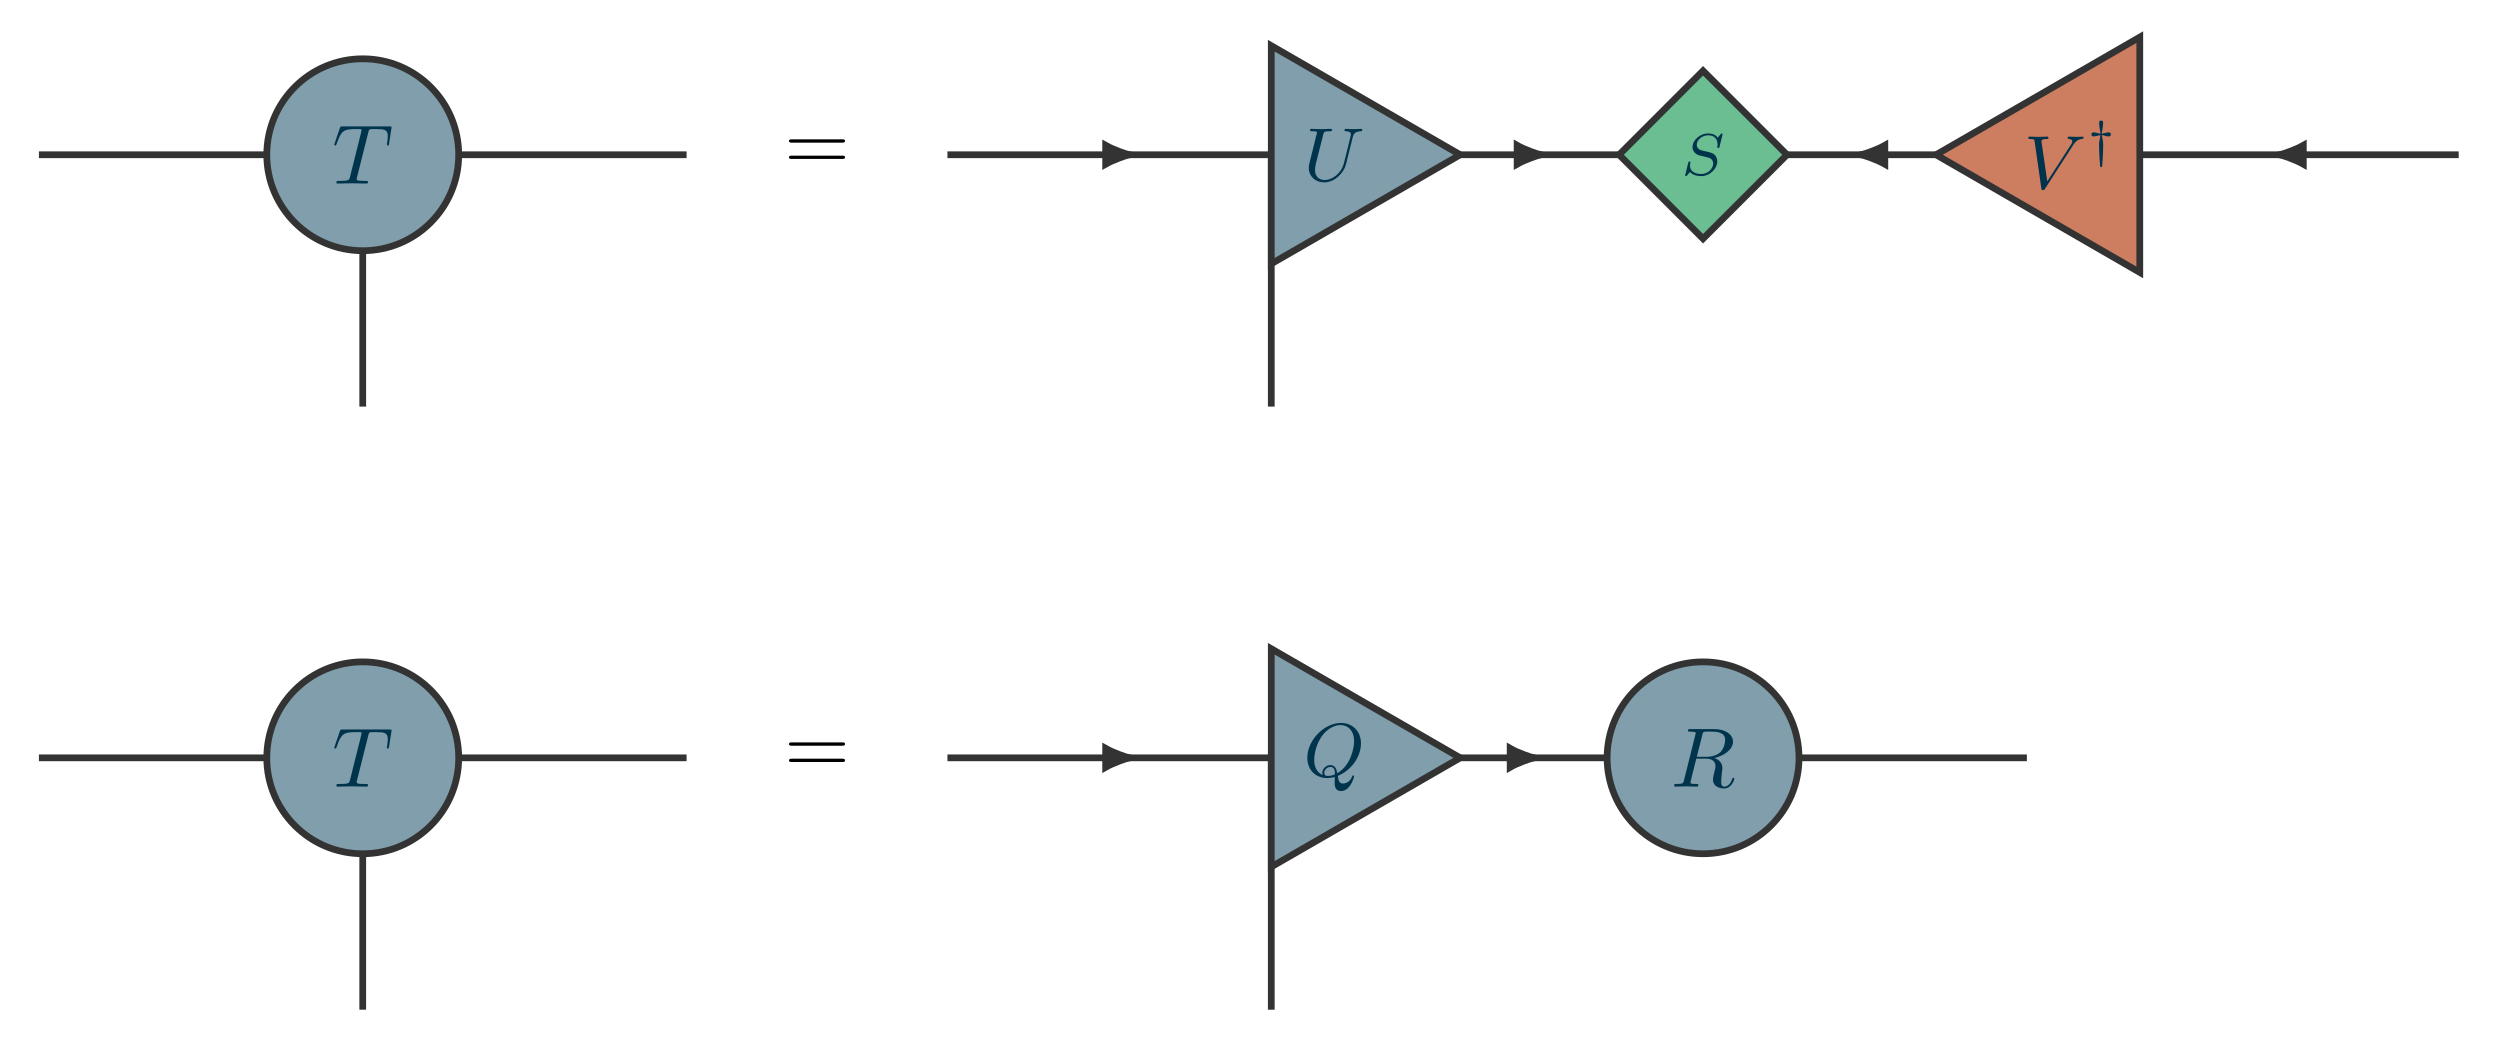
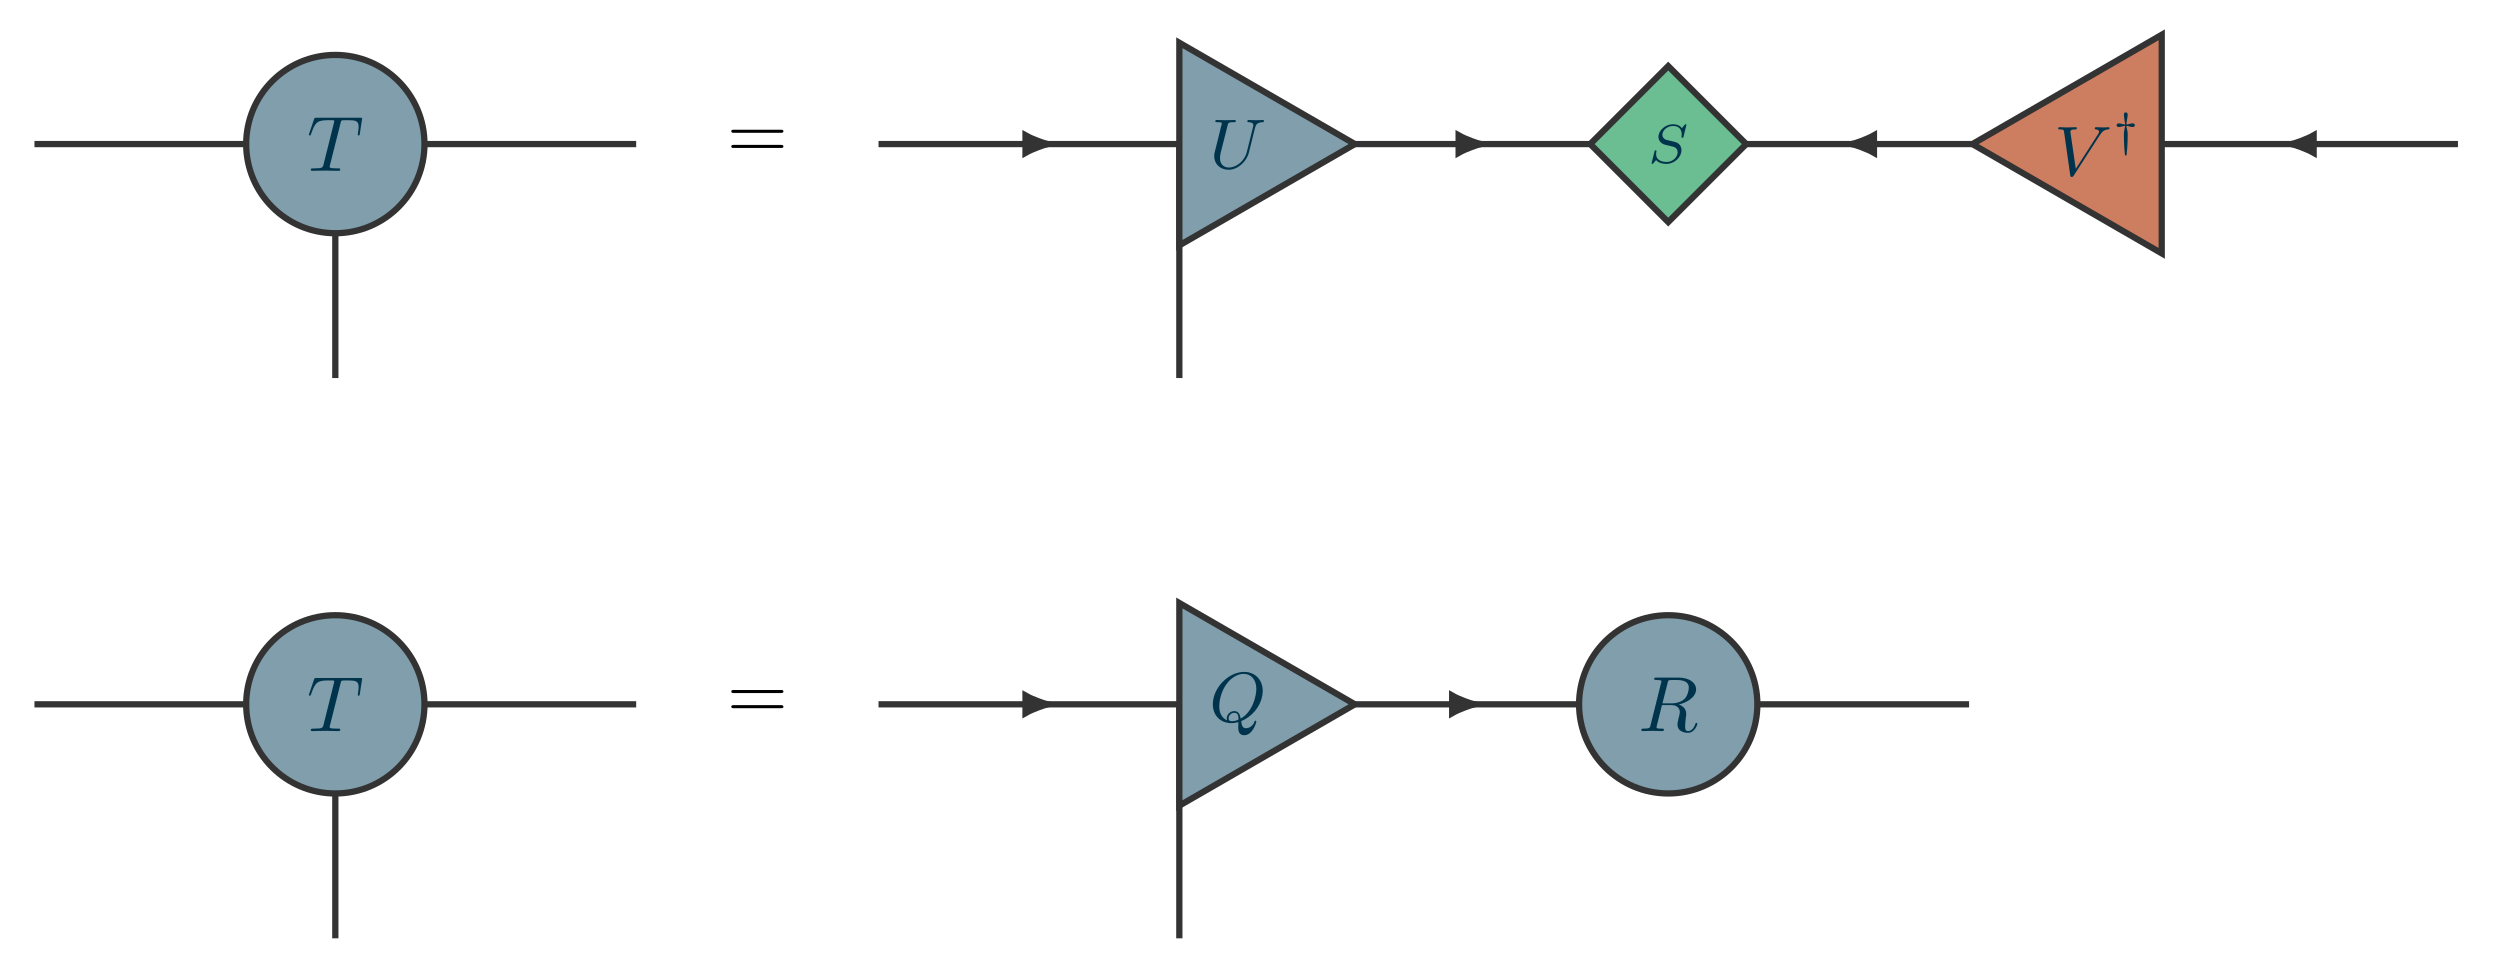
- <svg xmlns="http://www.w3.org/2000/svg" xmlns:xlink="http://www.w3.org/1999/xlink" width="294.71" height="123.699" viewBox="0 0 294.71 123.699">
+ <svg xmlns="http://www.w3.org/2000/svg" xmlns:xlink="http://www.w3.org/1999/xlink" width="317.031pt" height="123.699pt" viewBox="0 0 317.031 123.699">
  <defs>
    <g>
      <g id="glyph-0-0">
        <path d="M 4.25 -6.031 C 4.312 -6.312 4.359 -6.375 4.469 -6.406 C 4.562 -6.422 4.891 -6.422 5.094 -6.422 C 6.109 -6.422 6.547 -6.375 6.547 -5.609 C 6.547 -5.453 6.516 -5.062 6.469 -4.812 C 6.453 -4.766 6.438 -4.656 6.438 -4.625 C 6.438 -4.562 6.469 -4.484 6.562 -4.484 C 6.672 -4.484 6.688 -4.578 6.703 -4.719 L 6.969 -6.453 C 6.984 -6.484 7 -6.594 7 -6.625 C 7 -6.734 6.891 -6.734 6.734 -6.734 L 1.219 -6.734 C 0.969 -6.734 0.969 -6.719 0.891 -6.531 L 0.297 -4.781 C 0.281 -4.766 0.234 -4.625 0.234 -4.594 C 0.234 -4.547 0.281 -4.484 0.359 -4.484 C 0.453 -4.484 0.469 -4.547 0.531 -4.703 C 1.062 -6.234 1.328 -6.422 2.797 -6.422 L 3.188 -6.422 C 3.453 -6.422 3.453 -6.375 3.453 -6.297 C 3.453 -6.234 3.422 -6.125 3.422 -6.094 L 2.094 -0.781 C 2 -0.422 1.969 -0.312 0.906 -0.312 C 0.547 -0.312 0.484 -0.312 0.484 -0.125 C 0.484 0 0.594 0 0.656 0 C 0.922 0 1.203 -0.016 1.469 -0.016 C 1.75 -0.016 2.031 -0.031 2.312 -0.031 C 2.594 -0.031 2.875 -0.016 3.141 -0.016 C 3.422 -0.016 3.734 0 4 0 C 4.109 0 4.219 0 4.219 -0.203 C 4.219 -0.312 4.141 -0.312 3.891 -0.312 C 3.641 -0.312 3.516 -0.312 3.25 -0.328 C 2.969 -0.359 2.875 -0.391 2.875 -0.547 C 2.875 -0.562 2.875 -0.609 2.922 -0.75 Z M 4.25 -6.031 " />
      </g>
      <g id="glyph-0-1">
        <path d="M 3.734 -6.109 C 3.781 -6.344 3.812 -6.438 4 -6.469 C 4.094 -6.484 4.406 -6.484 4.609 -6.484 C 5.312 -6.484 6.422 -6.484 6.422 -5.5 C 6.422 -5.156 6.266 -4.469 5.875 -4.078 C 5.609 -3.828 5.094 -3.516 4.188 -3.516 L 3.078 -3.516 Z M 5.156 -3.375 C 6.156 -3.594 7.344 -4.297 7.344 -5.297 C 7.344 -6.156 6.453 -6.781 5.141 -6.781 L 2.312 -6.781 C 2.109 -6.781 2.031 -6.781 2.031 -6.594 C 2.031 -6.484 2.109 -6.484 2.312 -6.484 C 2.328 -6.484 2.516 -6.484 2.688 -6.453 C 2.859 -6.438 2.953 -6.422 2.953 -6.297 C 2.953 -6.266 2.938 -6.234 2.906 -6.109 L 1.578 -0.781 C 1.484 -0.391 1.453 -0.312 0.672 -0.312 C 0.5 -0.312 0.406 -0.312 0.406 -0.109 C 0.406 0 0.531 0 0.547 0 C 0.828 0 1.516 -0.031 1.797 -0.031 C 2.078 -0.031 2.781 0 3.062 0 C 3.141 0 3.266 0 3.266 -0.203 C 3.266 -0.312 3.172 -0.312 2.984 -0.312 C 2.609 -0.312 2.328 -0.312 2.328 -0.484 C 2.328 -0.547 2.359 -0.594 2.359 -0.656 L 3.016 -3.297 L 4.203 -3.297 C 5.109 -3.297 5.281 -2.734 5.281 -2.391 C 5.281 -2.234 5.203 -1.922 5.141 -1.703 C 5.078 -1.422 4.984 -1.047 4.984 -0.859 C 4.984 0.219 6.188 0.219 6.312 0.219 C 7.156 0.219 7.5 -0.781 7.5 -0.922 C 7.5 -1.047 7.391 -1.047 7.391 -1.047 C 7.297 -1.047 7.281 -0.969 7.25 -0.906 C 7 -0.172 6.578 0 6.344 0 C 6.016 0 5.953 -0.219 5.953 -0.609 C 5.953 -0.922 6.016 -1.422 6.047 -1.734 C 6.078 -1.875 6.094 -2.062 6.094 -2.203 C 6.094 -2.969 5.422 -3.281 5.156 -3.375 Z M 5.156 -3.375 " />
      </g>
      <g id="glyph-1-0">
        <path d="M 6.828 -3.25 C 6.969 -3.25 7.172 -3.25 7.172 -3.453 C 7.172 -3.641 6.969 -3.641 6.844 -3.641 L 0.891 -3.641 C 0.75 -3.641 0.562 -3.641 0.562 -3.453 C 0.562 -3.25 0.75 -3.25 0.891 -3.25 Z M 6.844 -1.328 C 6.969 -1.328 7.172 -1.328 7.172 -1.516 C 7.172 -1.719 6.969 -1.719 6.828 -1.719 L 0.891 -1.719 C 0.75 -1.719 0.562 -1.719 0.562 -1.516 C 0.562 -1.328 0.75 -1.328 0.891 -1.328 Z M 6.844 -1.328 " />
      </g>
      <g id="glyph-2-0">
        <path d="M 5.797 -5.141 C 5.891 -5.516 6.062 -5.797 6.75 -5.828 C 6.812 -5.828 6.922 -5.844 6.922 -5.984 C 6.922 -6.062 6.859 -6.109 6.797 -6.109 C 6.594 -6.109 6.094 -6.078 5.906 -6.078 C 5.672 -6.078 5.656 -6.078 5.438 -6.094 C 5.297 -6.094 5.109 -6.109 4.984 -6.109 C 4.938 -6.109 4.812 -6.109 4.812 -5.938 C 4.812 -5.828 4.922 -5.828 4.984 -5.828 C 5.312 -5.812 5.578 -5.734 5.578 -5.438 C 5.578 -5.391 5.547 -5.266 5.547 -5.266 L 4.75 -2.062 C 4.438 -0.828 3.359 -0.078 2.469 -0.078 C 2.016 -0.078 1.344 -0.328 1.344 -1.266 C 1.344 -1.5 1.391 -1.734 1.438 -1.969 L 2.312 -5.422 C 2.391 -5.75 2.406 -5.828 3.109 -5.828 C 3.25 -5.828 3.359 -5.828 3.359 -5.984 C 3.359 -6.062 3.281 -6.109 3.219 -6.109 L 2.656 -6.094 C 2.391 -6.078 2.375 -6.078 2.078 -6.078 C 1.797 -6.078 1.781 -6.078 1.516 -6.094 C 1.328 -6.094 1.094 -6.109 0.922 -6.109 C 0.875 -6.109 0.75 -6.109 0.75 -5.938 C 0.75 -5.828 0.844 -5.828 1.016 -5.828 C 1.047 -5.828 1.219 -5.828 1.359 -5.812 C 1.531 -5.797 1.578 -5.766 1.578 -5.672 C 1.578 -5.625 1.5 -5.297 1.438 -5.109 L 1.25 -4.328 C 1.156 -3.984 0.734 -2.297 0.703 -2.125 C 0.625 -1.828 0.609 -1.734 0.609 -1.531 C 0.609 -0.5 1.391 0.203 2.438 0.203 C 3.609 0.203 4.734 -0.828 5.016 -2 Z M 5.797 -5.141 " />
      </g>
      <g id="glyph-2-1">
        <path d="M 5.781 -5.047 C 6.141 -5.625 6.453 -5.797 6.859 -5.828 C 6.969 -5.844 7.047 -5.844 7.047 -5.984 C 7.047 -6.062 7 -6.109 6.938 -6.109 C 6.906 -6.109 6.672 -6.078 6.203 -6.078 C 5.922 -6.078 5.609 -6.109 5.328 -6.109 C 5.266 -6.109 5.172 -6.094 5.172 -5.938 C 5.172 -5.844 5.266 -5.828 5.297 -5.828 C 5.391 -5.812 5.719 -5.797 5.719 -5.547 C 5.719 -5.469 5.688 -5.406 5.656 -5.328 C 5.609 -5.266 5.594 -5.234 5.562 -5.172 L 2.766 -0.828 L 2.078 -5.562 C 2.078 -5.641 2.141 -5.828 2.703 -5.828 C 2.812 -5.828 2.906 -5.828 2.906 -5.984 C 2.906 -6.094 2.828 -6.109 2.766 -6.109 C 2.609 -6.109 2.422 -6.094 2.25 -6.094 C 2.078 -6.094 1.875 -6.078 1.688 -6.078 C 1.531 -6.078 1.281 -6.078 1.203 -6.094 C 1.125 -6.094 0.766 -6.109 0.688 -6.109 C 0.656 -6.109 0.531 -6.109 0.531 -5.938 C 0.531 -5.828 0.625 -5.828 0.734 -5.828 C 1.234 -5.828 1.25 -5.75 1.281 -5.516 L 2.062 -0.031 C 2.094 0.141 2.094 0.203 2.25 0.203 C 2.391 0.203 2.453 0.125 2.516 0.016 Z M 5.781 -5.047 " />
      </g>
      <g id="glyph-2-2">
        <path d="M 3.688 0.359 C 3.672 0.469 3.672 0.594 3.672 0.703 C 3.672 1.125 3.734 1.734 4.438 1.734 C 5.5 1.734 5.969 0.141 5.969 0 C 5.969 -0.047 5.922 -0.109 5.844 -0.109 C 5.781 -0.109 5.75 -0.047 5.734 0.016 C 5.516 0.625 5 0.844 4.672 0.844 C 4.266 0.844 4.125 0.594 4.047 -0.047 C 5.984 -0.891 6.781 -2.641 6.781 -3.875 C 6.781 -5.281 5.828 -6.297 4.422 -6.297 C 2.422 -6.297 0.453 -4.25 0.453 -2.203 C 0.453 -0.734 1.453 0.203 2.812 0.203 C 3.172 0.203 3.547 0.109 3.688 0.078 Z M 2.266 -0.156 C 1.859 -0.328 1.266 -0.781 1.266 -1.938 C 1.266 -2.406 1.406 -3.859 2.375 -5 C 2.844 -5.547 3.594 -6.047 4.359 -6.047 C 5.25 -6.047 5.969 -5.391 5.969 -4.141 C 5.969 -3.25 5.516 -1.234 3.984 -0.375 C 3.906 -0.859 3.734 -1.328 3.156 -1.328 C 2.656 -1.328 2.219 -0.875 2.219 -0.422 C 2.219 -0.344 2.25 -0.219 2.266 -0.156 Z M 3.703 -0.234 C 3.578 -0.172 3.234 -0.047 2.875 -0.047 C 2.75 -0.047 2.453 -0.047 2.453 -0.422 C 2.453 -0.75 2.781 -1.109 3.172 -1.109 C 3.703 -1.109 3.703 -0.625 3.703 -0.234 Z M 3.703 -0.234 " />
      </g>
      <g id="glyph-3-0">
        <path d="M 4.938 -4.797 C 4.938 -4.828 4.922 -4.891 4.844 -4.891 C 4.812 -4.891 4.797 -4.875 4.703 -4.797 L 4.359 -4.391 C 4.109 -4.766 3.672 -4.891 3.234 -4.891 C 2.266 -4.891 1.391 -4.094 1.391 -3.297 C 1.391 -3.188 1.406 -2.906 1.625 -2.656 C 1.859 -2.375 2.109 -2.312 2.594 -2.203 C 2.719 -2.172 3.078 -2.094 3.172 -2.062 C 3.406 -2.016 3.828 -1.859 3.828 -1.328 C 3.828 -0.766 3.234 -0.109 2.438 -0.109 C 1.828 -0.109 1.094 -0.328 1.094 -1.094 C 1.094 -1.172 1.109 -1.328 1.141 -1.453 C 1.141 -1.469 1.141 -1.484 1.141 -1.484 C 1.141 -1.578 1.062 -1.578 1.031 -1.578 C 0.938 -1.578 0.922 -1.562 0.891 -1.438 L 0.547 -0.047 C 0.531 -0.016 0.516 0.016 0.516 0.062 C 0.516 0.094 0.547 0.141 0.625 0.141 C 0.656 0.141 0.672 0.125 0.766 0.047 C 0.828 -0.047 1.016 -0.266 1.094 -0.344 C 1.453 0.062 2 0.141 2.422 0.141 C 3.469 0.141 4.312 -0.766 4.312 -1.578 C 4.312 -1.891 4.188 -2.172 4.047 -2.328 C 3.797 -2.578 3.688 -2.609 2.797 -2.812 C 2.656 -2.844 2.422 -2.906 2.359 -2.922 C 2.188 -2.984 1.891 -3.156 1.891 -3.562 C 1.891 -4.109 2.516 -4.672 3.234 -4.672 C 3.984 -4.672 4.344 -4.234 4.344 -3.578 C 4.344 -3.484 4.312 -3.328 4.312 -3.266 C 4.312 -3.172 4.406 -3.172 4.438 -3.172 C 4.547 -3.172 4.547 -3.203 4.578 -3.328 Z M 4.938 -4.797 " />
      </g>
      <g id="glyph-4-0">
-         <path d="M 1.797 -2.484 C 1.922 -2.469 2.016 -2.453 2.156 -2.406 C 2.25 -2.375 2.453 -2.328 2.609 -2.328 C 2.844 -2.328 2.859 -2.531 2.859 -2.562 C 2.859 -2.641 2.828 -2.812 2.609 -2.812 C 2.484 -2.812 2.297 -2.766 2.156 -2.734 C 1.984 -2.688 1.891 -2.672 1.797 -2.656 C 1.797 -2.75 1.812 -2.906 1.875 -3.25 C 1.891 -3.359 1.953 -3.703 1.953 -3.922 C 1.953 -4.172 1.797 -4.203 1.719 -4.203 C 1.531 -4.203 1.469 -4.078 1.469 -3.922 C 1.469 -3.719 1.531 -3.391 1.547 -3.219 C 1.609 -2.891 1.625 -2.797 1.625 -2.656 C 1.5 -2.672 1.406 -2.688 1.266 -2.734 C 1.172 -2.75 0.969 -2.812 0.812 -2.812 C 0.578 -2.812 0.562 -2.609 0.562 -2.578 C 0.562 -2.5 0.594 -2.328 0.812 -2.328 C 0.938 -2.328 1.125 -2.375 1.266 -2.406 C 1.438 -2.453 1.531 -2.469 1.625 -2.484 C 1.609 -2.328 1.594 -2.203 1.562 -2.062 C 1.469 -1.656 1.469 -1.625 1.469 -1.312 C 1.469 -0.125 1.594 1.094 1.594 1.188 C 1.609 1.234 1.609 1.281 1.703 1.281 C 1.719 1.281 1.812 1.281 1.828 1.219 C 1.844 1.062 1.953 -0.219 1.953 -1.312 C 1.953 -1.609 1.953 -1.656 1.875 -2.031 C 1.828 -2.266 1.812 -2.359 1.797 -2.484 Z M 1.797 -2.484 " />
+         <path d="M 1.797 -2.469 C 1.906 -2.469 2.016 -2.438 2.141 -2.406 C 2.25 -2.375 2.453 -2.328 2.594 -2.328 C 2.828 -2.328 2.859 -2.516 2.859 -2.562 C 2.859 -2.625 2.828 -2.797 2.594 -2.797 C 2.469 -2.797 2.281 -2.766 2.141 -2.719 C 1.984 -2.672 1.891 -2.656 1.797 -2.656 C 1.797 -2.75 1.797 -2.906 1.859 -3.234 C 1.891 -3.359 1.953 -3.688 1.953 -3.906 C 1.953 -4.156 1.781 -4.188 1.703 -4.188 C 1.531 -4.188 1.469 -4.062 1.469 -3.906 C 1.469 -3.703 1.531 -3.375 1.547 -3.203 C 1.609 -2.891 1.609 -2.781 1.625 -2.656 C 1.5 -2.656 1.406 -2.688 1.266 -2.719 C 1.172 -2.75 0.953 -2.797 0.812 -2.797 C 0.578 -2.797 0.547 -2.609 0.547 -2.562 C 0.547 -2.5 0.594 -2.328 0.812 -2.328 C 0.938 -2.328 1.125 -2.359 1.266 -2.406 C 1.422 -2.453 1.531 -2.469 1.625 -2.469 C 1.609 -2.328 1.578 -2.203 1.547 -2.047 C 1.469 -1.656 1.469 -1.625 1.469 -1.297 C 1.469 -0.125 1.578 1.094 1.594 1.172 C 1.594 1.219 1.609 1.281 1.703 1.281 C 1.719 1.281 1.797 1.281 1.812 1.219 C 1.844 1.047 1.953 -0.219 1.953 -1.297 C 1.953 -1.609 1.953 -1.656 1.875 -2.031 C 1.812 -2.25 1.797 -2.344 1.797 -2.469 Z M 1.797 -2.469 " />
      </g>
    </g>
+     <clipPath id="clip-0">
+       <path clip-rule="nonzero" d="M 19 0.039 L 66 0.039 L 66 41 L 19 41 Z M 19 0.039 " />
+     </clipPath>
+     <clipPath id="clip-1">
+       <path clip-rule="nonzero" d="M 138 0.039 L 184 0.039 L 184 43 L 138 43 Z M 138 0.039 " />
+     </clipPath>
+     <clipPath id="clip-2">
+       <path clip-rule="nonzero" d="M 190 0.039 L 233 0.039 L 233 40 L 190 40 Z M 190 0.039 " />
+     </clipPath>
+     <clipPath id="clip-3">
+       <path clip-rule="nonzero" d="M 238 0.039 L 286 0.039 L 286 44 L 238 44 Z M 238 0.039 " />
+     </clipPath>
  </defs>
-   <path fill="none" stroke-width="0.797" stroke-linecap="butt" stroke-linejoin="miter" stroke="rgb(20%, 20%, 20%)" stroke-opacity="1" stroke-miterlimit="10" d="M 28.522 0 L -0 0 " transform="matrix(0.997573, 0, 0, -0.997573, 4.586403, 18.24261)" />
-   <path fill="none" stroke-width="0.797" stroke-linecap="butt" stroke-linejoin="miter" stroke="rgb(20%, 20%, 20%)" stroke-opacity="1" stroke-miterlimit="10" d="M 48.015 0 L 76.537 0 " transform="matrix(0.997573, 0, 0, -0.997573, 4.586403, 18.24261)" />
-   <path fill="none" stroke-width="0.797" stroke-linecap="butt" stroke-linejoin="miter" stroke="rgb(20%, 20%, 20%)" stroke-opacity="1" stroke-miterlimit="10" d="M 38.268 0 L 38.268 -29.763 " transform="matrix(0.997573, 0, 0, -0.997573, 4.586403, 18.24261)" />
-   <path fill="none" stroke-width="0.797" stroke-linecap="butt" stroke-linejoin="miter" stroke="rgb(20%, 20%, 20%)" stroke-opacity="1" stroke-miterlimit="10" d="M 166.36 0 L 188.328 0 " transform="matrix(0.997573, 0, 0, -0.997573, 4.586403, 18.24261)" />
-   <path fill-rule="nonzero" fill="rgb(20%, 20%, 20%)" fill-opacity="1" stroke-width="0.797" stroke-linecap="butt" stroke-linejoin="miter" stroke="rgb(20%, 20%, 20%)" stroke-opacity="1" stroke-miterlimit="10" d="M 2.778 0 C 2.437 0.087 0.938 0.58 0.002 1.112 L 0.002 -1.112 C 0.938 -0.579 2.437 -0.086 2.778 0 Z M 2.778 0 " transform="matrix(0.997573, 0, 0, -0.997573, 178.8421, 18.24261)" />
-   <path fill="none" stroke-width="0.797" stroke-linecap="butt" stroke-linejoin="miter" stroke="rgb(20%, 20%, 20%)" stroke-opacity="1" stroke-miterlimit="10" d="M 225.778 0 L 204.981 0 " transform="matrix(0.997573, 0, 0, -0.997573, 4.586403, 18.24261)" />
-   <path fill-rule="nonzero" fill="rgb(20%, 20%, 20%)" fill-opacity="1" stroke-width="0.797" stroke-linecap="butt" stroke-linejoin="miter" stroke="rgb(20%, 20%, 20%)" stroke-opacity="1" stroke-miterlimit="10" d="M 2.777 -0 C 2.437 0.086 0.937 0.579 0.001 1.112 L 0.001 -1.112 C 0.937 -0.58 2.437 -0.087 2.777 -0 Z M 2.777 -0 " transform="matrix(-0.997573, 0, 0, 0.997573, 222.1923, 18.24261)" />
-   <path fill="none" stroke-width="0.797" stroke-linecap="butt" stroke-linejoin="miter" stroke="rgb(20%, 20%, 20%)" stroke-opacity="1" stroke-miterlimit="10" d="M 107.362 0 L 147.224 0 " transform="matrix(0.997573, 0, 0, -0.997573, 4.586403, 18.24261)" />
-   <path fill-rule="nonzero" fill="rgb(20%, 20%, 20%)" fill-opacity="1" stroke-width="0.797" stroke-linecap="butt" stroke-linejoin="miter" stroke="rgb(20%, 20%, 20%)" stroke-opacity="1" stroke-miterlimit="10" d="M 2.779 0 C 2.435 0.087 0.939 0.58 -0.001 1.112 L -0.001 -1.112 C 0.939 -0.579 2.435 -0.086 2.779 0 Z M 2.779 0 " transform="matrix(0.997573, 0, 0, -0.997573, 130.3409, 18.24261)" />
-   <path fill="none" stroke-width="0.797" stroke-linecap="butt" stroke-linejoin="miter" stroke="rgb(20%, 20%, 20%)" stroke-opacity="1" stroke-miterlimit="10" d="M 285.948 0 L 246.673 0 " transform="matrix(0.997573, 0, 0, -0.997573, 4.586403, 18.24261)" />
-   <path fill-rule="nonzero" fill="rgb(20%, 20%, 20%)" fill-opacity="1" stroke-width="0.797" stroke-linecap="butt" stroke-linejoin="miter" stroke="rgb(20%, 20%, 20%)" stroke-opacity="1" stroke-miterlimit="10" d="M 2.777 -0 C 2.437 0.086 0.937 0.579 0.001 1.112 L 0.001 -1.112 C 0.937 -0.58 2.437 -0.087 2.777 -0 Z M 2.777 -0 " transform="matrix(-0.997573, 0, 0, 0.997573, 271.5245, 18.24261)" />
-   <path fill="none" stroke-width="0.797" stroke-linecap="butt" stroke-linejoin="miter" stroke="rgb(20%, 20%, 20%)" stroke-opacity="1" stroke-miterlimit="10" d="M 145.63 0 L 145.63 -29.763 " transform="matrix(0.997573, 0, 0, -0.997573, 4.586403, 18.24261)" />
-   <path fill="none" stroke-width="0.797" stroke-linecap="butt" stroke-linejoin="miter" stroke="rgb(20%, 20%, 20%)" stroke-opacity="1" stroke-miterlimit="10" d="M 28.522 -71.266 L -0 -71.266 " transform="matrix(0.997573, 0, 0, -0.997573, 4.586403, 18.24261)" />
-   <path fill="none" stroke-width="0.797" stroke-linecap="butt" stroke-linejoin="miter" stroke="rgb(20%, 20%, 20%)" stroke-opacity="1" stroke-miterlimit="10" d="M 48.015 -71.266 L 76.537 -71.266 " transform="matrix(0.997573, 0, 0, -0.997573, 4.586403, 18.24261)" />
-   <path fill="none" stroke-width="0.797" stroke-linecap="butt" stroke-linejoin="miter" stroke="rgb(20%, 20%, 20%)" stroke-opacity="1" stroke-miterlimit="10" d="M 38.268 -71.266 L 38.268 -101.03 " transform="matrix(0.997573, 0, 0, -0.997573, 4.586403, 18.24261)" />
-   <path fill="none" stroke-width="0.797" stroke-linecap="butt" stroke-linejoin="miter" stroke="rgb(20%, 20%, 20%)" stroke-opacity="1" stroke-miterlimit="10" d="M 166.36 -71.266 L 186.91 -71.266 " transform="matrix(0.997573, 0, 0, -0.997573, 4.586403, 18.24261)" />
-   <path fill-rule="nonzero" fill="rgb(20%, 20%, 20%)" fill-opacity="1" stroke-width="0.797" stroke-linecap="butt" stroke-linejoin="miter" stroke="rgb(20%, 20%, 20%)" stroke-opacity="1" stroke-miterlimit="10" d="M 2.778 -0.001 C 2.437 0.085 0.937 0.579 0.001 1.115 L 0.001 -1.113 C 0.937 -0.576 2.437 -0.087 2.778 -0.001 Z M 2.778 -0.001 " transform="matrix(0.997573, 0, 0, -0.997573, 178.0221, 89.33517)" />
-   <path fill="none" stroke-width="0.797" stroke-linecap="butt" stroke-linejoin="miter" stroke="rgb(20%, 20%, 20%)" stroke-opacity="1" stroke-miterlimit="10" d="M 107.362 -71.266 L 147.224 -71.266 " transform="matrix(0.997573, 0, 0, -0.997573, 4.586403, 18.24261)" />
-   <path fill-rule="nonzero" fill="rgb(20%, 20%, 20%)" fill-opacity="1" stroke-width="0.797" stroke-linecap="butt" stroke-linejoin="miter" stroke="rgb(20%, 20%, 20%)" stroke-opacity="1" stroke-miterlimit="10" d="M 2.779 -0.001 C 2.435 0.085 0.939 0.579 -0.001 1.115 L -0.001 -1.113 C 0.939 -0.576 2.435 -0.087 2.779 -0.001 Z M 2.779 -0.001 " transform="matrix(0.997573, 0, 0, -0.997573, 130.3409, 89.33517)" />
-   <path fill="none" stroke-width="0.797" stroke-linecap="butt" stroke-linejoin="miter" stroke="rgb(20%, 20%, 20%)" stroke-opacity="1" stroke-miterlimit="10" d="M 206.399 -71.266 L 234.921 -71.266 " transform="matrix(0.997573, 0, 0, -0.997573, 4.586403, 18.24261)" />
-   <path fill="none" stroke-width="0.797" stroke-linecap="butt" stroke-linejoin="miter" stroke="rgb(20%, 20%, 20%)" stroke-opacity="1" stroke-miterlimit="10" d="M 145.63 -71.266 L 145.63 -101.03 " transform="matrix(0.997573, 0, 0, -0.997573, 4.586403, 18.24261)" />
-   <path fill-rule="nonzero" fill="rgb(50.194%, 61.96%, 67.059%)" fill-opacity="1" stroke-width="0.797" stroke-linecap="butt" stroke-linejoin="miter" stroke="rgb(20%, 20%, 20%)" stroke-opacity="1" stroke-miterlimit="10" d="M 38.268 11.34 C 32.007 11.34 26.928 6.262 26.928 0 C 26.928 -6.261 32.007 -11.34 38.268 -11.34 C 44.53 -11.34 49.608 -6.261 49.608 0 C 49.608 6.262 44.53 11.34 38.268 11.34 Z M 38.268 11.34 " transform="matrix(0.997573, 0, 0, -0.997573, 4.586403, 18.24261)" />
+   <path fill="none" stroke-width="0.797" stroke-linecap="butt" stroke-linejoin="miter" stroke="rgb(20%, 20%, 20%)" stroke-opacity="1" stroke-miterlimit="10" d="M 28.525 0 L 0 0 " transform="matrix(0.996953, 0, 0, -0.996953, 4.370641, 18.2697)" />
+   <path fill="none" stroke-width="0.797" stroke-linecap="butt" stroke-linejoin="miter" stroke="rgb(20%, 20%, 20%)" stroke-opacity="1" stroke-miterlimit="10" d="M 48.014 0 L 76.538 0 " transform="matrix(0.996953, 0, 0, -0.996953, 4.370641, 18.2697)" />
+   <path fill="none" stroke-width="0.797" stroke-linecap="butt" stroke-linejoin="miter" stroke="rgb(20%, 20%, 20%)" stroke-opacity="1" stroke-miterlimit="10" d="M 38.269 0 L 38.269 -29.762 " transform="matrix(0.996953, 0, 0, -0.996953, 4.370641, 18.2697)" />
+   <path fill="none" stroke-width="0.797" stroke-linecap="butt" stroke-linejoin="miter" stroke="rgb(20%, 20%, 20%)" stroke-opacity="1" stroke-miterlimit="10" d="M 166.359 0 L 199.487 0 " transform="matrix(0.996953, 0, 0, -0.996953, 4.370641, 18.2697)" />
+   <path fill-rule="nonzero" fill="rgb(20%, 20%, 20%)" fill-opacity="1" stroke-width="0.797" stroke-linecap="butt" stroke-linejoin="miter" stroke="rgb(20%, 20%, 20%)" stroke-opacity="1" stroke-miterlimit="10" d="M 2.779 0 C 2.438 0.086 0.937 0.58 0.001 1.113 L 0.001 -1.113 C 0.937 -0.58 2.438 -0.086 2.779 0 Z M 2.779 0 " transform="matrix(0.996953, 0, 0, -0.996953, 184.9718, 18.2697)" />
+   <path fill="none" stroke-width="0.797" stroke-linecap="butt" stroke-linejoin="miter" stroke="rgb(20%, 20%, 20%)" stroke-opacity="1" stroke-miterlimit="10" d="M 248.1 0 L 216.143 0 " transform="matrix(0.996953, 0, 0, -0.996953, 4.370641, 18.2697)" />
+   <path fill-rule="nonzero" fill="rgb(20%, 20%, 20%)" fill-opacity="1" stroke-width="0.797" stroke-linecap="butt" stroke-linejoin="miter" stroke="rgb(20%, 20%, 20%)" stroke-opacity="1" stroke-miterlimit="10" d="M 2.779 -0 C 2.434 0.086 0.938 0.58 0.001 1.113 L 0.001 -1.113 C 0.938 -0.58 2.434 -0.086 2.779 -0 Z M 2.779 -0 " transform="matrix(-0.996953, 0, 0, 0.996953, 237.6418, 18.2697)" />
+   <path fill="none" stroke-width="0.797" stroke-linecap="butt" stroke-linejoin="miter" stroke="rgb(20%, 20%, 20%)" stroke-opacity="1" stroke-miterlimit="10" d="M 107.363 0 L 147.223 0 " transform="matrix(0.996953, 0, 0, -0.996953, 4.370641, 18.2697)" />
+   <path fill-rule="nonzero" fill="rgb(20%, 20%, 20%)" fill-opacity="1" stroke-width="0.797" stroke-linecap="butt" stroke-linejoin="miter" stroke="rgb(20%, 20%, 20%)" stroke-opacity="1" stroke-miterlimit="10" d="M 2.778 0 C 2.437 0.086 0.936 0.58 -0 1.113 L -0 -1.113 C 0.936 -0.58 2.437 -0.086 2.778 0 Z M 2.778 0 " transform="matrix(0.996953, 0, 0, -0.996953, 130.047, 18.2697)" />
+   <path fill="none" stroke-width="0.797" stroke-linecap="butt" stroke-linejoin="miter" stroke="rgb(20%, 20%, 20%)" stroke-opacity="1" stroke-miterlimit="10" d="M 308.268 0 L 268.996 0 " transform="matrix(0.996953, 0, 0, -0.996953, 4.370641, 18.2697)" />
+   <path fill-rule="nonzero" fill="rgb(20%, 20%, 20%)" fill-opacity="1" stroke-width="0.797" stroke-linecap="butt" stroke-linejoin="miter" stroke="rgb(20%, 20%, 20%)" stroke-opacity="1" stroke-miterlimit="10" d="M 2.777 -0 C 2.436 0.086 0.935 0.58 -0.001 1.113 L -0.001 -1.113 C 0.935 -0.58 2.436 -0.086 2.777 -0 Z M 2.777 -0 " transform="matrix(-0.996953, 0, 0, 0.996953, 293.3971, 18.2697)" />
+   <path fill="none" stroke-width="0.797" stroke-linecap="butt" stroke-linejoin="miter" stroke="rgb(20%, 20%, 20%)" stroke-opacity="1" stroke-miterlimit="10" d="M 145.628 0 L 145.628 -29.762 " transform="matrix(0.996953, 0, 0, -0.996953, 4.370641, 18.2697)" />
+   <path fill="none" stroke-width="0.797" stroke-linecap="butt" stroke-linejoin="miter" stroke="rgb(20%, 20%, 20%)" stroke-opacity="1" stroke-miterlimit="10" d="M 28.525 -71.264 L 0 -71.264 " transform="matrix(0.996953, 0, 0, -0.996953, 4.370641, 18.2697)" />
+   <path fill="none" stroke-width="0.797" stroke-linecap="butt" stroke-linejoin="miter" stroke="rgb(20%, 20%, 20%)" stroke-opacity="1" stroke-miterlimit="10" d="M 48.014 -71.264 L 76.538 -71.264 " transform="matrix(0.996953, 0, 0, -0.996953, 4.370641, 18.2697)" />
+   <path fill="none" stroke-width="0.797" stroke-linecap="butt" stroke-linejoin="miter" stroke="rgb(20%, 20%, 20%)" stroke-opacity="1" stroke-miterlimit="10" d="M 38.269 -71.264 L 38.269 -101.03 " transform="matrix(0.996953, 0, 0, -0.996953, 4.370641, 18.2697)" />
+   <path fill="none" stroke-width="0.797" stroke-linecap="butt" stroke-linejoin="miter" stroke="rgb(20%, 20%, 20%)" stroke-opacity="1" stroke-miterlimit="10" d="M 166.359 -71.264 L 198.069 -71.264 " transform="matrix(0.996953, 0, 0, -0.996953, 4.370641, 18.2697)" />
+   <path fill-rule="nonzero" fill="rgb(20%, 20%, 20%)" fill-opacity="1" stroke-width="0.797" stroke-linecap="butt" stroke-linejoin="miter" stroke="rgb(20%, 20%, 20%)" stroke-opacity="1" stroke-miterlimit="10" d="M 2.778 0.002 C 2.437 0.088 0.937 0.578 0 1.114 L 0 -1.115 C 0.937 -0.578 2.437 -0.088 2.778 0.002 Z M 2.778 0.002 " transform="matrix(0.996953, 0, 0, -0.996953, 184.1523, 89.31809)" />
+   <path fill="none" stroke-width="0.797" stroke-linecap="butt" stroke-linejoin="miter" stroke="rgb(20%, 20%, 20%)" stroke-opacity="1" stroke-miterlimit="10" d="M 107.363 -71.264 L 147.223 -71.264 " transform="matrix(0.996953, 0, 0, -0.996953, 4.370641, 18.2697)" />
+   <path fill-rule="nonzero" fill="rgb(20%, 20%, 20%)" fill-opacity="1" stroke-width="0.797" stroke-linecap="butt" stroke-linejoin="miter" stroke="rgb(20%, 20%, 20%)" stroke-opacity="1" stroke-miterlimit="10" d="M 2.778 0.002 C 2.437 0.088 0.936 0.578 -0 1.114 L -0 -1.115 C 0.936 -0.578 2.437 -0.088 2.778 0.002 Z M 2.778 0.002 " transform="matrix(0.996953, 0, 0, -0.996953, 130.047, 89.31809)" />
+   <path fill="none" stroke-width="0.797" stroke-linecap="butt" stroke-linejoin="miter" stroke="rgb(20%, 20%, 20%)" stroke-opacity="1" stroke-miterlimit="10" d="M 217.558 -71.264 L 246.082 -71.264 " transform="matrix(0.996953, 0, 0, -0.996953, 4.370641, 18.2697)" />
+   <path fill="none" stroke-width="0.797" stroke-linecap="butt" stroke-linejoin="miter" stroke="rgb(20%, 20%, 20%)" stroke-opacity="1" stroke-miterlimit="10" d="M 145.628 -71.264 L 145.628 -101.03 " transform="matrix(0.996953, 0, 0, -0.996953, 4.370641, 18.2697)" />
+   <path fill-rule="nonzero" fill="rgb(50.194%, 61.96%, 67.059%)" fill-opacity="1" d="M 42.523 6.965 C 36.277 6.965 31.219 12.027 31.219 18.27 C 31.219 24.512 36.277 29.574 42.523 29.574 C 48.766 29.574 53.828 24.512 53.828 18.27 C 53.828 12.027 48.766 6.965 42.523 6.965 Z M 42.523 6.965 " />
+   <g clip-path="url(#clip-0)">
+     <path fill="none" stroke-width="0.797" stroke-linecap="butt" stroke-linejoin="miter" stroke="rgb(20%, 20%, 20%)" stroke-opacity="1" stroke-miterlimit="10" d="M 38.269 11.339 C 32.004 11.339 26.93 6.261 26.93 0 C 26.93 -6.261 32.004 -11.339 38.269 -11.339 C 44.531 -11.339 49.609 -6.261 49.609 0 C 49.609 6.261 44.531 11.339 38.269 11.339 Z M 38.269 11.339 " transform="matrix(0.996953, 0, 0, -0.996953, 4.370641, 18.2697)" />
+   </g>
  <g fill="rgb(0%, 20.392%, 30.196%)" fill-opacity="1">
-     <use xlink:href="#glyph-0-0" x="39.166" y="21.638" />
+     <use xlink:href="#glyph-0-0" x="38.929" y="21.663" />
  </g>
  <g fill="rgb(0%, 0%, 0%)" fill-opacity="1">
-     <use xlink:href="#glyph-1-0" x="92.446" y="20.066" />
+     <use xlink:href="#glyph-1-0" x="92.175" y="20.092" />
  </g>
-   <path fill-rule="nonzero" fill="rgb(50.194%, 61.96%, 67.059%)" fill-opacity="1" stroke-width="0.797" stroke-linecap="butt" stroke-linejoin="miter" stroke="rgb(20%, 20%, 20%)" stroke-opacity="1" stroke-miterlimit="10" d="M 167.954 0 L 145.63 12.887 L 145.63 -12.886 Z M 167.954 0 " transform="matrix(0.997573, 0, 0, -0.997573, 4.586403, 18.24261)" />
-   <g fill="rgb(0%, 20.392%, 30.196%)" fill-opacity="1">
-     <use xlink:href="#glyph-2-0" x="153.674" y="21.299" />
-   </g>
-   <path fill-rule="nonzero" fill="rgb(41.57%, 74.509%, 57.256%)" fill-opacity="1" stroke-width="0.797" stroke-linecap="butt" stroke-linejoin="miter" stroke="rgb(20%, 20%, 20%)" stroke-opacity="1" stroke-miterlimit="10" d="M 206.575 0 L 196.653 9.923 L 186.734 0 L 196.653 -9.922 Z M 206.575 0 " transform="matrix(0.997573, 0, 0, -0.997573, 4.586403, 18.24261)" />
-   <g fill="rgb(0%, 20.392%, 30.196%)" fill-opacity="1">
-     <use xlink:href="#glyph-3-0" x="198.129" y="20.62" />
-   </g>
-   <path fill-rule="nonzero" fill="rgb(80.785%, 49.413%, 37.645%)" fill-opacity="1" stroke-width="0.797" stroke-linecap="butt" stroke-linejoin="miter" stroke="rgb(20%, 20%, 20%)" stroke-opacity="1" stroke-miterlimit="10" d="M 224.184 0 L 248.262 -13.904 L 248.262 13.901 Z M 224.184 0 " transform="matrix(0.997573, 0, 0, -0.997573, 4.586403, 18.24261)" />
-   <g fill="rgb(0%, 20.392%, 30.196%)" fill-opacity="1">
-     <use xlink:href="#glyph-2-1" x="238.574" y="22.213" />
+   <path fill-rule="nonzero" fill="rgb(50.194%, 61.96%, 67.059%)" fill-opacity="1" d="M 171.812 18.27 L 149.555 5.422 L 149.555 31.117 Z M 171.812 18.27 " />
+   <g clip-path="url(#clip-1)">
+     <path fill="none" stroke-width="0.797" stroke-linecap="butt" stroke-linejoin="miter" stroke="rgb(20%, 20%, 20%)" stroke-opacity="1" stroke-miterlimit="10" d="M 167.954 0 L 145.628 12.887 L 145.628 -12.887 Z M 167.954 0 " transform="matrix(0.996953, 0, 0, -0.996953, 4.370641, 18.2697)" />
  </g>
  <g fill="rgb(0%, 20.392%, 30.196%)" fill-opacity="1">
-     <use xlink:href="#glyph-4-0" x="245.979" y="18.413" />
+     <use xlink:href="#glyph-2-0" x="153.365" y="21.324" />
  </g>
-   <path fill-rule="nonzero" fill="rgb(50.194%, 61.96%, 67.059%)" fill-opacity="1" stroke-width="0.797" stroke-linecap="butt" stroke-linejoin="miter" stroke="rgb(20%, 20%, 20%)" stroke-opacity="1" stroke-miterlimit="10" d="M 38.268 -59.926 C 32.007 -59.926 26.928 -65.005 26.928 -71.266 C 26.928 -77.528 32.007 -82.602 38.268 -82.602 C 44.53 -82.602 49.608 -77.528 49.608 -71.266 C 49.608 -65.005 44.53 -59.926 38.268 -59.926 Z M 38.268 -59.926 " transform="matrix(0.997573, 0, 0, -0.997573, 4.586403, 18.24261)" />
+   <path fill-rule="nonzero" fill="rgb(41.57%, 74.509%, 57.256%)" fill-opacity="1" d="M 221.441 18.27 L 211.551 8.379 L 201.66 18.27 L 211.551 28.16 Z M 221.441 18.27 " />
+   <g clip-path="url(#clip-2)">
+     <path fill="none" stroke-width="0.797" stroke-linecap="butt" stroke-linejoin="miter" stroke="rgb(20%, 20%, 20%)" stroke-opacity="1" stroke-miterlimit="10" d="M 217.734 0 L 207.813 9.921 L 197.893 0 L 207.813 -9.921 Z M 217.734 0 " transform="matrix(0.996953, 0, 0, -0.996953, 4.370641, 18.2697)" />
+   </g>
  <g fill="rgb(0%, 20.392%, 30.196%)" fill-opacity="1">
-     <use xlink:href="#glyph-0-0" x="39.166" y="92.73" />
+     <use xlink:href="#glyph-3-0" x="208.92" y="20.645" />
+   </g>
+   <path fill-rule="nonzero" fill="rgb(80.785%, 49.413%, 37.645%)" fill-opacity="1" d="M 250.125 18.27 L 274.133 32.129 L 274.133 4.41 Z M 250.125 18.27 " />
+   <g clip-path="url(#clip-3)">
+     <path fill="none" stroke-width="0.797" stroke-linecap="butt" stroke-linejoin="miter" stroke="rgb(20%, 20%, 20%)" stroke-opacity="1" stroke-miterlimit="10" d="M 246.506 0 L 270.587 -13.902 L 270.587 13.902 Z M 246.506 0 " transform="matrix(0.996953, 0, 0, -0.996953, 4.370641, 18.2697)" />
+   </g>
+   <g fill="rgb(0%, 20.392%, 30.196%)" fill-opacity="1">
+     <use xlink:href="#glyph-2-1" x="260.467" y="22.238" />
+   </g>
+   <g fill="rgb(0%, 20.392%, 30.196%)" fill-opacity="1">
+     <use xlink:href="#glyph-4-0" x="267.866" y="18.44" />
+   </g>
+   <path fill-rule="nonzero" fill="rgb(50.194%, 61.96%, 67.059%)" fill-opacity="1" stroke-width="0.797" stroke-linecap="butt" stroke-linejoin="miter" stroke="rgb(20%, 20%, 20%)" stroke-opacity="1" stroke-miterlimit="10" d="M 38.269 -59.929 C 32.004 -59.929 26.93 -65.003 26.93 -71.264 C 26.93 -77.529 32.004 -82.603 38.269 -82.603 C 44.531 -82.603 49.609 -77.529 49.609 -71.264 C 49.609 -65.003 44.531 -59.929 38.269 -59.929 Z M 38.269 -59.929 " transform="matrix(0.996953, 0, 0, -0.996953, 4.370641, 18.2697)" />
+   <g fill="rgb(0%, 20.392%, 30.196%)" fill-opacity="1">
+     <use xlink:href="#glyph-0-0" x="38.929" y="92.711" />
  </g>
  <g fill="rgb(0%, 0%, 0%)" fill-opacity="1">
-     <use xlink:href="#glyph-1-0" x="92.446" y="91.157" />
+     <use xlink:href="#glyph-1-0" x="92.175" y="91.139" />
  </g>
-   <path fill-rule="nonzero" fill="rgb(50.194%, 61.96%, 67.059%)" fill-opacity="1" stroke-width="0.797" stroke-linecap="butt" stroke-linejoin="miter" stroke="rgb(20%, 20%, 20%)" stroke-opacity="1" stroke-miterlimit="10" d="M 167.954 -71.266 L 145.63 -58.376 L 145.63 -84.153 Z M 167.954 -71.266 " transform="matrix(0.997573, 0, 0, -0.997573, 4.586403, 18.24261)" />
+   <path fill-rule="nonzero" fill="rgb(50.194%, 61.96%, 67.059%)" fill-opacity="1" stroke-width="0.797" stroke-linecap="butt" stroke-linejoin="miter" stroke="rgb(20%, 20%, 20%)" stroke-opacity="1" stroke-miterlimit="10" d="M 167.954 -71.264 L 145.628 -58.377 L 145.628 -84.155 Z M 167.954 -71.264 " transform="matrix(0.996953, 0, 0, -0.996953, 4.370641, 18.2697)" />
  <g fill="rgb(0%, 20.392%, 30.196%)" fill-opacity="1">
-     <use xlink:href="#glyph-2-2" x="153.658" y="91.52" />
+     <use xlink:href="#glyph-2-2" x="153.349" y="91.502" />
  </g>
-   <path fill-rule="nonzero" fill="rgb(50.194%, 61.96%, 67.059%)" fill-opacity="1" stroke-width="0.797" stroke-linecap="butt" stroke-linejoin="miter" stroke="rgb(20%, 20%, 20%)" stroke-opacity="1" stroke-miterlimit="10" d="M 196.653 -59.926 C 190.391 -59.926 185.317 -65.005 185.317 -71.266 C 185.317 -77.528 190.391 -82.602 196.653 -82.602 C 202.918 -82.602 207.993 -77.528 207.993 -71.266 C 207.993 -65.005 202.918 -59.926 196.653 -59.926 Z M 196.653 -59.926 " transform="matrix(0.997573, 0, 0, -0.997573, 4.586403, 18.24261)" />
+   <path fill-rule="nonzero" fill="rgb(50.194%, 61.96%, 67.059%)" fill-opacity="1" stroke-width="0.797" stroke-linecap="butt" stroke-linejoin="miter" stroke="rgb(20%, 20%, 20%)" stroke-opacity="1" stroke-miterlimit="10" d="M 207.813 -59.929 C 201.552 -59.929 196.474 -65.003 196.474 -71.264 C 196.474 -77.529 201.552 -82.603 207.813 -82.603 C 214.079 -82.603 219.153 -77.529 219.153 -71.264 C 219.153 -65.003 214.079 -59.929 207.813 -59.929 Z M 207.813 -59.929 " transform="matrix(0.996953, 0, 0, -0.996953, 4.370641, 18.2697)" />
  <g fill="rgb(0%, 20.392%, 30.196%)" fill-opacity="1">
-     <use xlink:href="#glyph-0-1" x="196.948" y="92.73" />
+     <use xlink:href="#glyph-0-1" x="207.74" y="92.711" />
  </g>
</svg>
